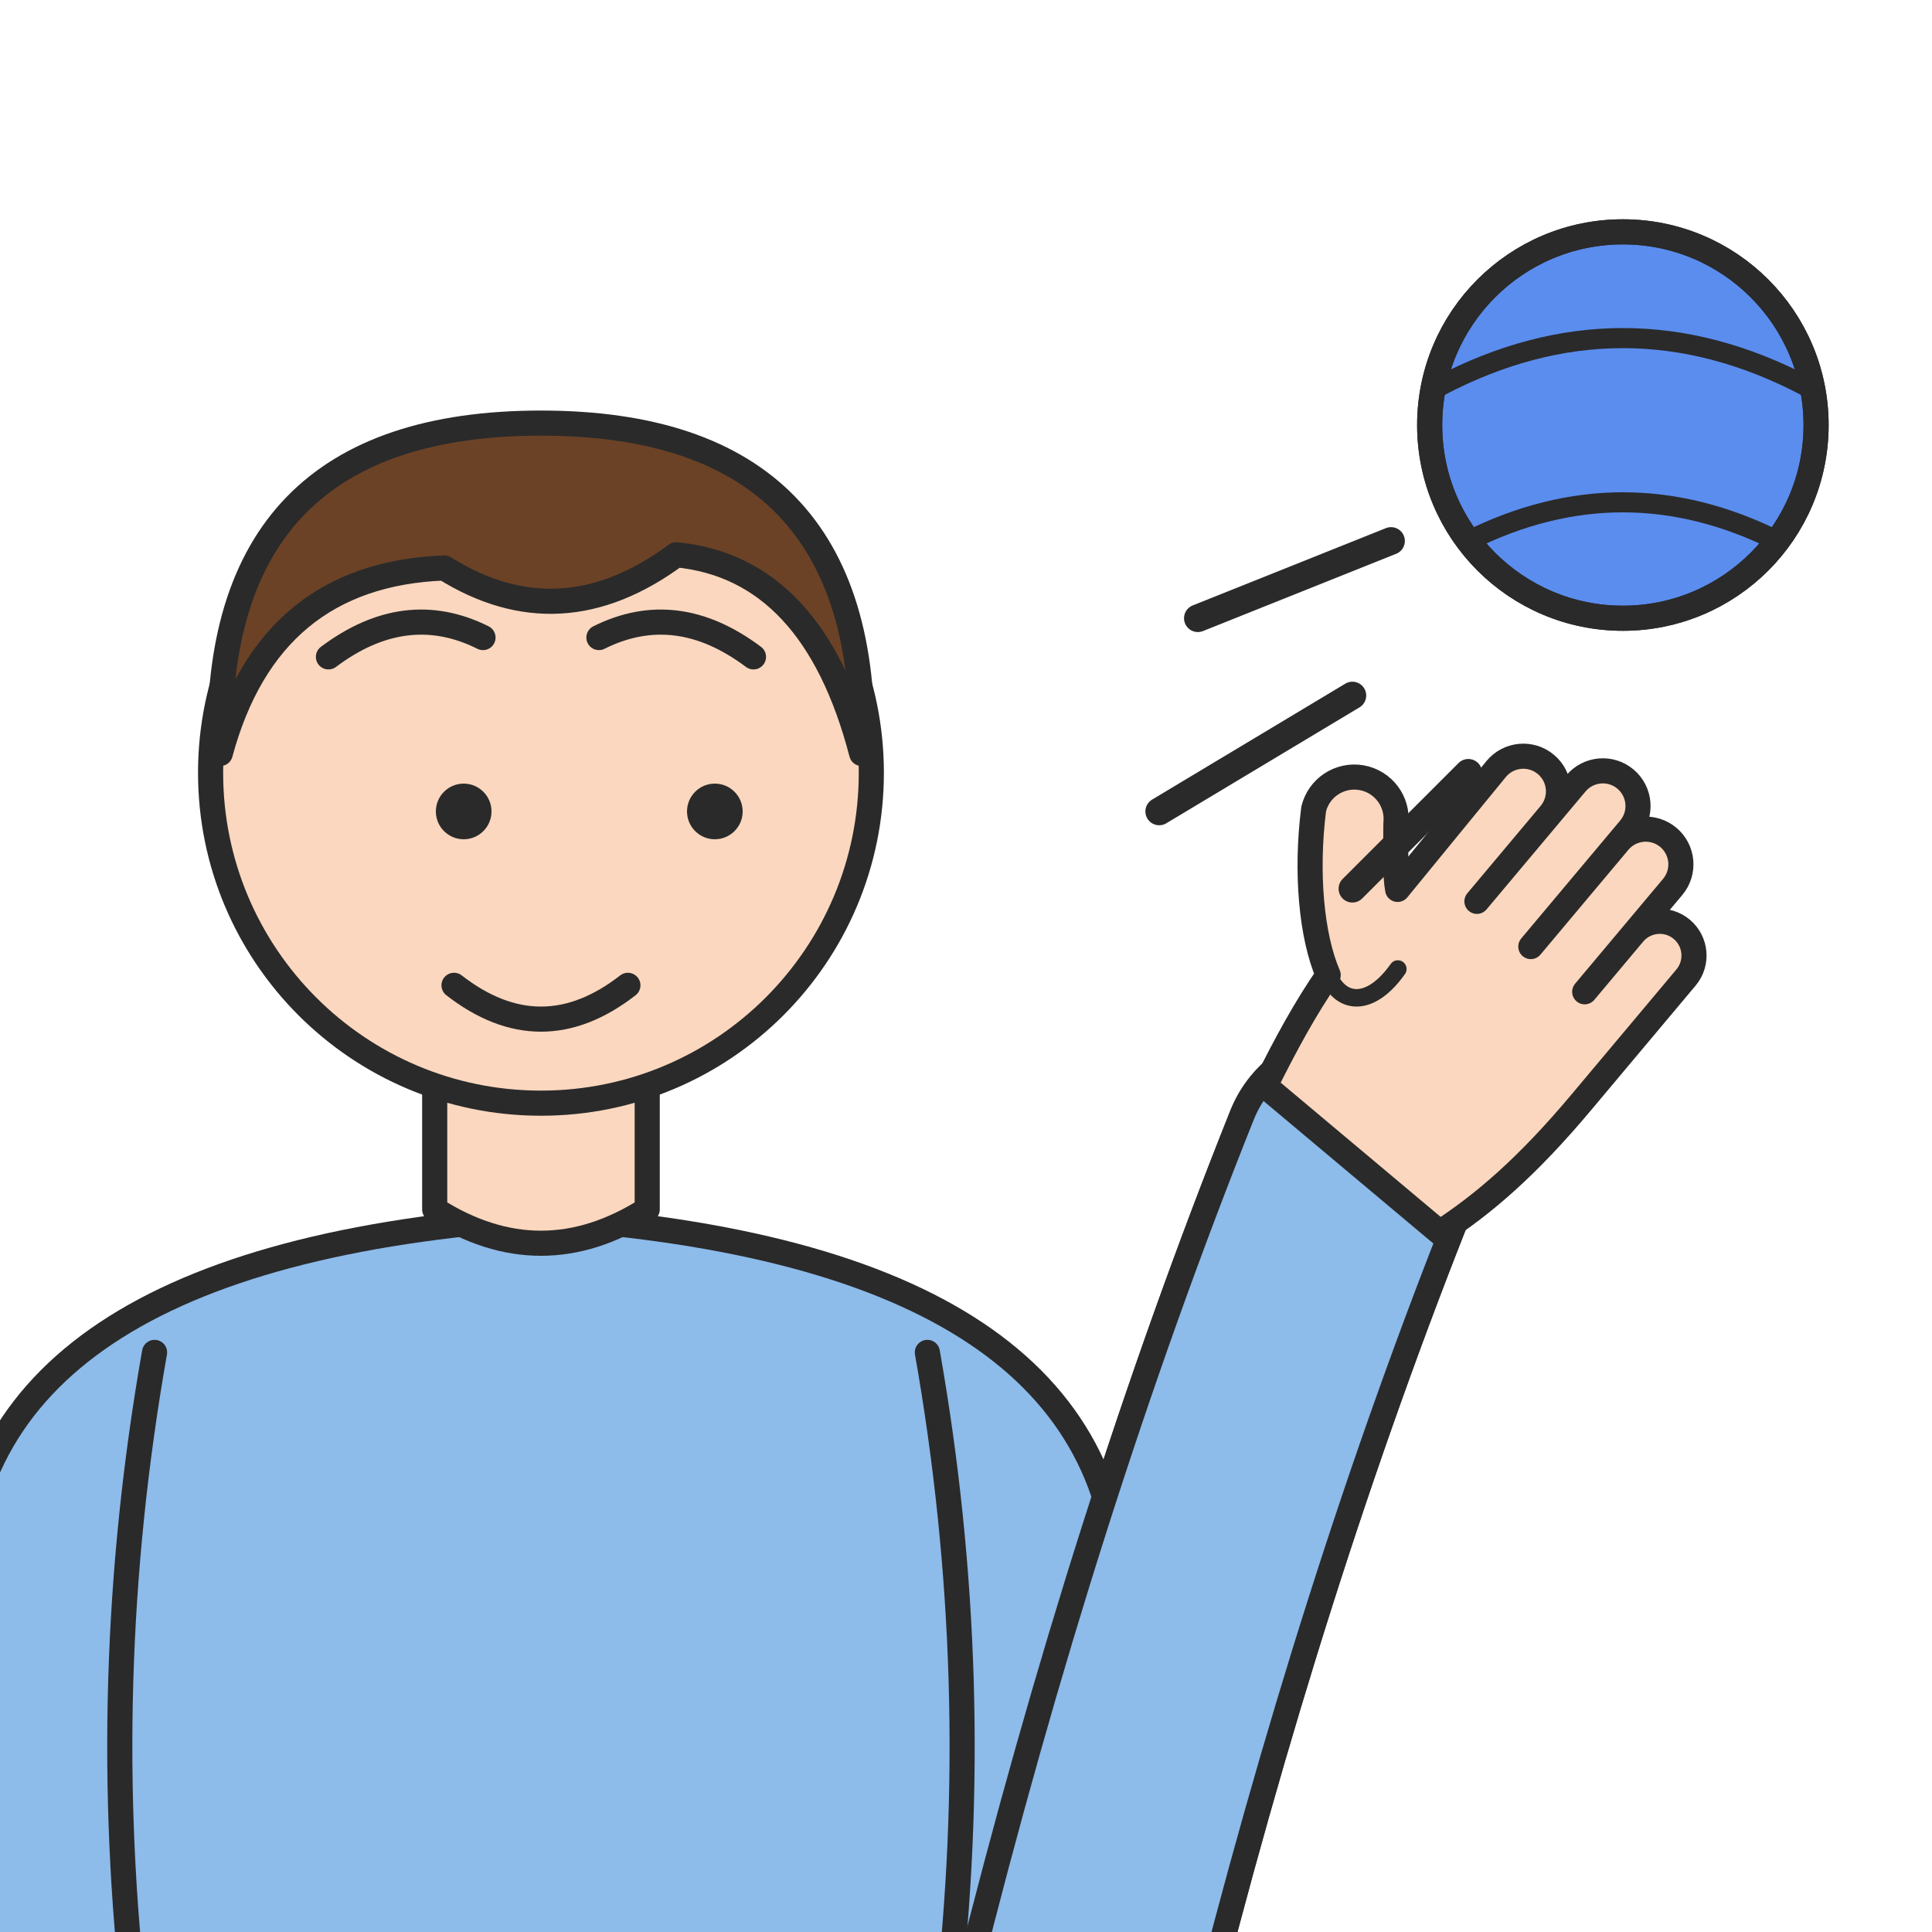
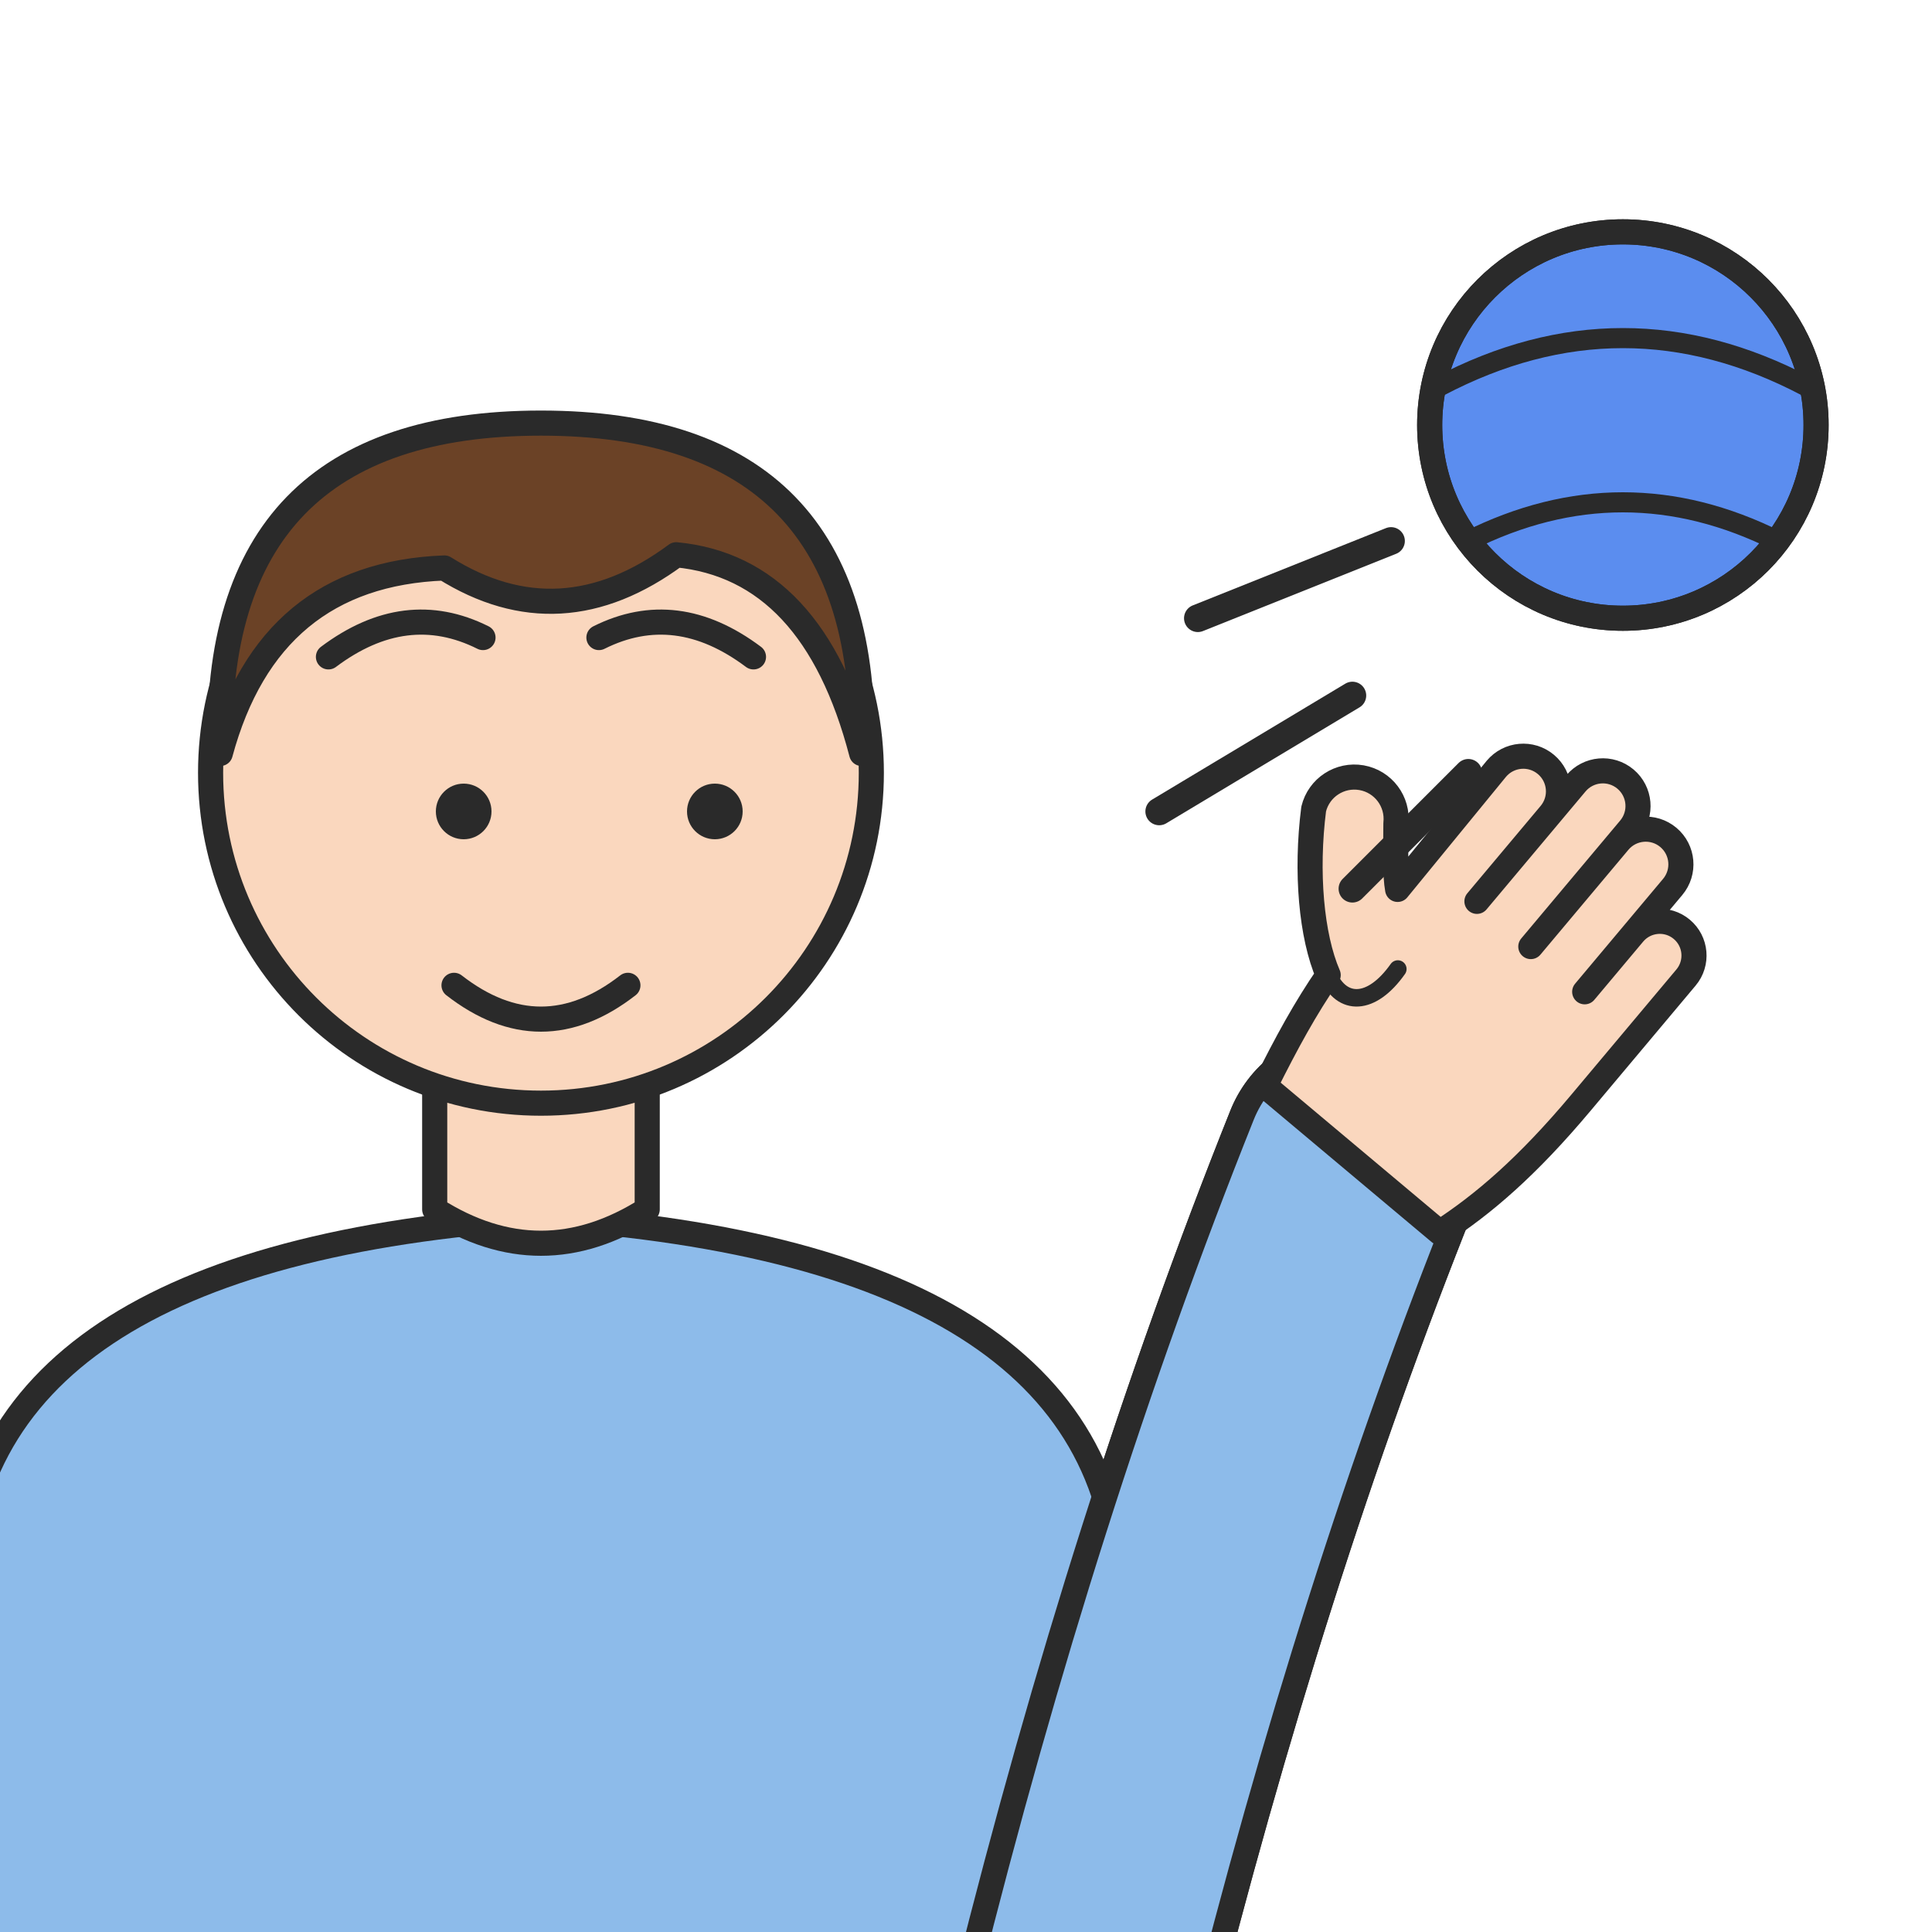
<svg xmlns="http://www.w3.org/2000/svg" viewBox="0 0 100 100" width="512" height="512" stroke-linecap="round" stroke-linejoin="round" role="img" aria-label="hádzať">
  <path d="M56 104 Q62 80 70 60" fill="none" stroke="#2A2A2A" stroke-width="13.6" />
  <path d="M-2 104 V83 Q-2 65 28 63 Q58 65 58 83 V104 Z" fill="#8DBBEA" stroke="#2A2A2A" stroke-width="1.3" />
-   <path d="M8 70 Q5 87 7 104 M48 70 Q51 87 49 104" fill="none" stroke="#2A2A2A" stroke-width="1.3" />
  <path d="M56 104 Q62 80 70 60" fill="none" stroke="#2A2A2A" stroke-width="13.6" />
  <path d="M56 104 Q62 80 70 60" fill="none" stroke="#8DBBEA" stroke-width="11" />
  <path d="M22.5 53.1 V62.6 Q28 66.1 33.5 62.6 V53.1" fill="#FAD7BE" stroke="#2A2A2A" stroke-width="1.3" />
  <circle cx="28" cy="40" r="17.1" fill="#FAD7BE" stroke="#2A2A2A" stroke-width="1.3" />
  <path d="M11.4 39 Q10.9 21.9 28 21.9 Q45.1 21.9 44.6 39 Q42.1 29.398 35 28.714 Q29 33.16 23 29.398 Q13.9 29.74 11.4 39 Z" fill="#6B4226" stroke="#2A2A2A" stroke-width="1.3" />
  <path d="M17 34 Q21 31 25 33" fill="none" stroke="#2A2A2A" stroke-width="1.3" />
  <path d="M31 33 Q35 31 39 34" fill="none" stroke="#2A2A2A" stroke-width="1.3" />
  <circle cx="24.0" cy="42.0" r="1.44" fill="#2A2A2A" stroke="#2A2A2A" stroke-width="0" />
  <circle cx="37.0" cy="42.0" r="1.44" fill="#2A2A2A" stroke="#2A2A2A" stroke-width="0" />
  <path d="M23.5 51 Q28 54.5 32.5 51" fill="none" stroke="#2A2A2A" stroke-width="1.3" />
  <g transform="translate(70 60) rotate(40) scale(0.984 0.984)">
    <path d="M-6 0 C-6.6 -2.5 -7 -4.5 -7.2 -6.6 C-9.2 -7.6 -11.6 -10 -13.4 -12.8 A2.2 2.2 0 0 1 -9.6 -15 C-8.6 -13.8 -7.9 -12.9 -7.3 -12.4 L-7.4 -20.6 A1.85 1.85 0 0 1 -3.7 -20.6 L-3.7 -14.6 L-3.7 -22.7 A1.85 1.85 0 0 1 0 -22.7 L0 -14.6 L0 -21.8 A1.85 1.85 0 0 1 3.7 -21.8 L3.7 -14.6 L3.7 -18.6 A1.8 1.8 0 0 1 7.3 -18.6 L7.3 -10 C7.3 -5.6 6.8 -2.6 6 0 Z" fill="#FAD7BE" stroke="#2A2A2A" stroke-width="1.32" />
    <path d="M-7.2 -6.6 C-5.6 -5.8 -4.4 -6.8 -4.6 -9.2" fill="none" stroke="#2A2A2A" stroke-width="0.92" />
  </g>
  <circle cx="84" cy="22" r="10" fill="#5B8DEF" stroke="#2A2A2A" stroke-width="1.3" />
  <path d="M74.5 20 Q84 15 93.5 20 M76 28 Q84 24 92 28" fill="none" stroke="#2A2A2A" stroke-width="1.04" />
  <circle cx="84" cy="22" r="10" fill="none" stroke="#2A2A2A" stroke-width="1.3" />
  <path d="M62 32 L72 28 M60 42 L70 36 M70 46 L76 40" fill="none" stroke="#2A2A2A" stroke-width="1.43" />
</svg>
